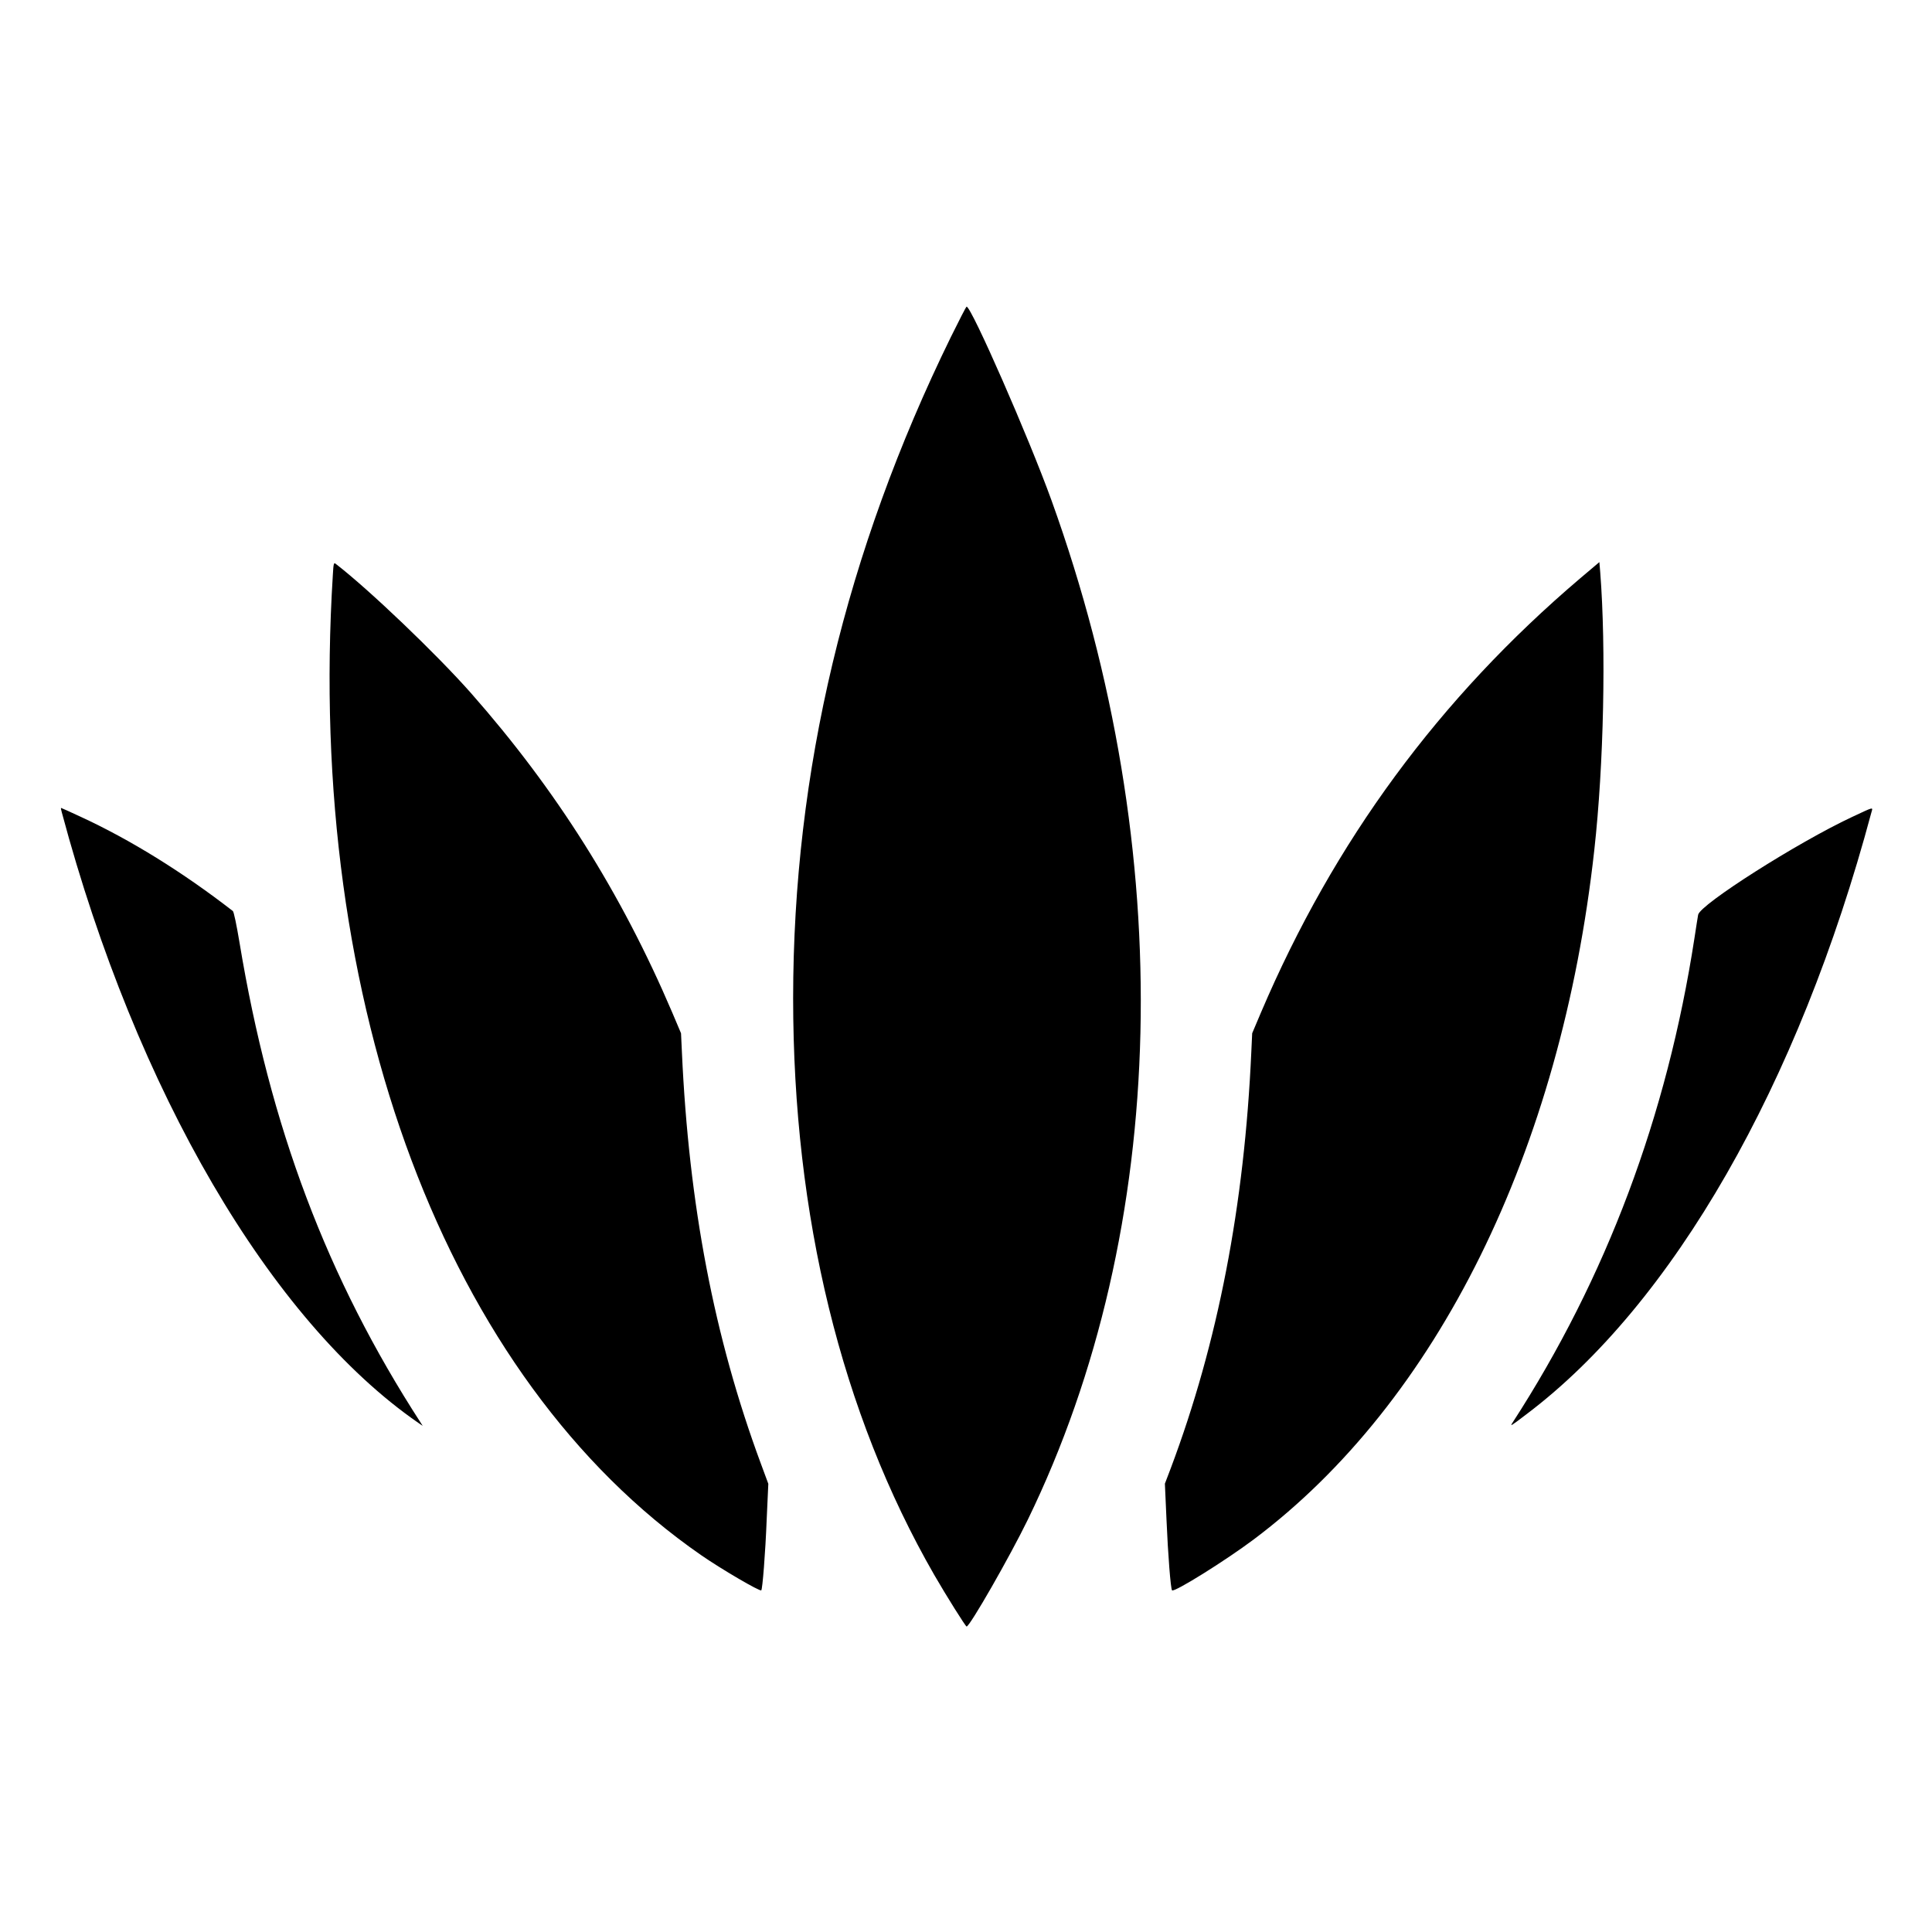
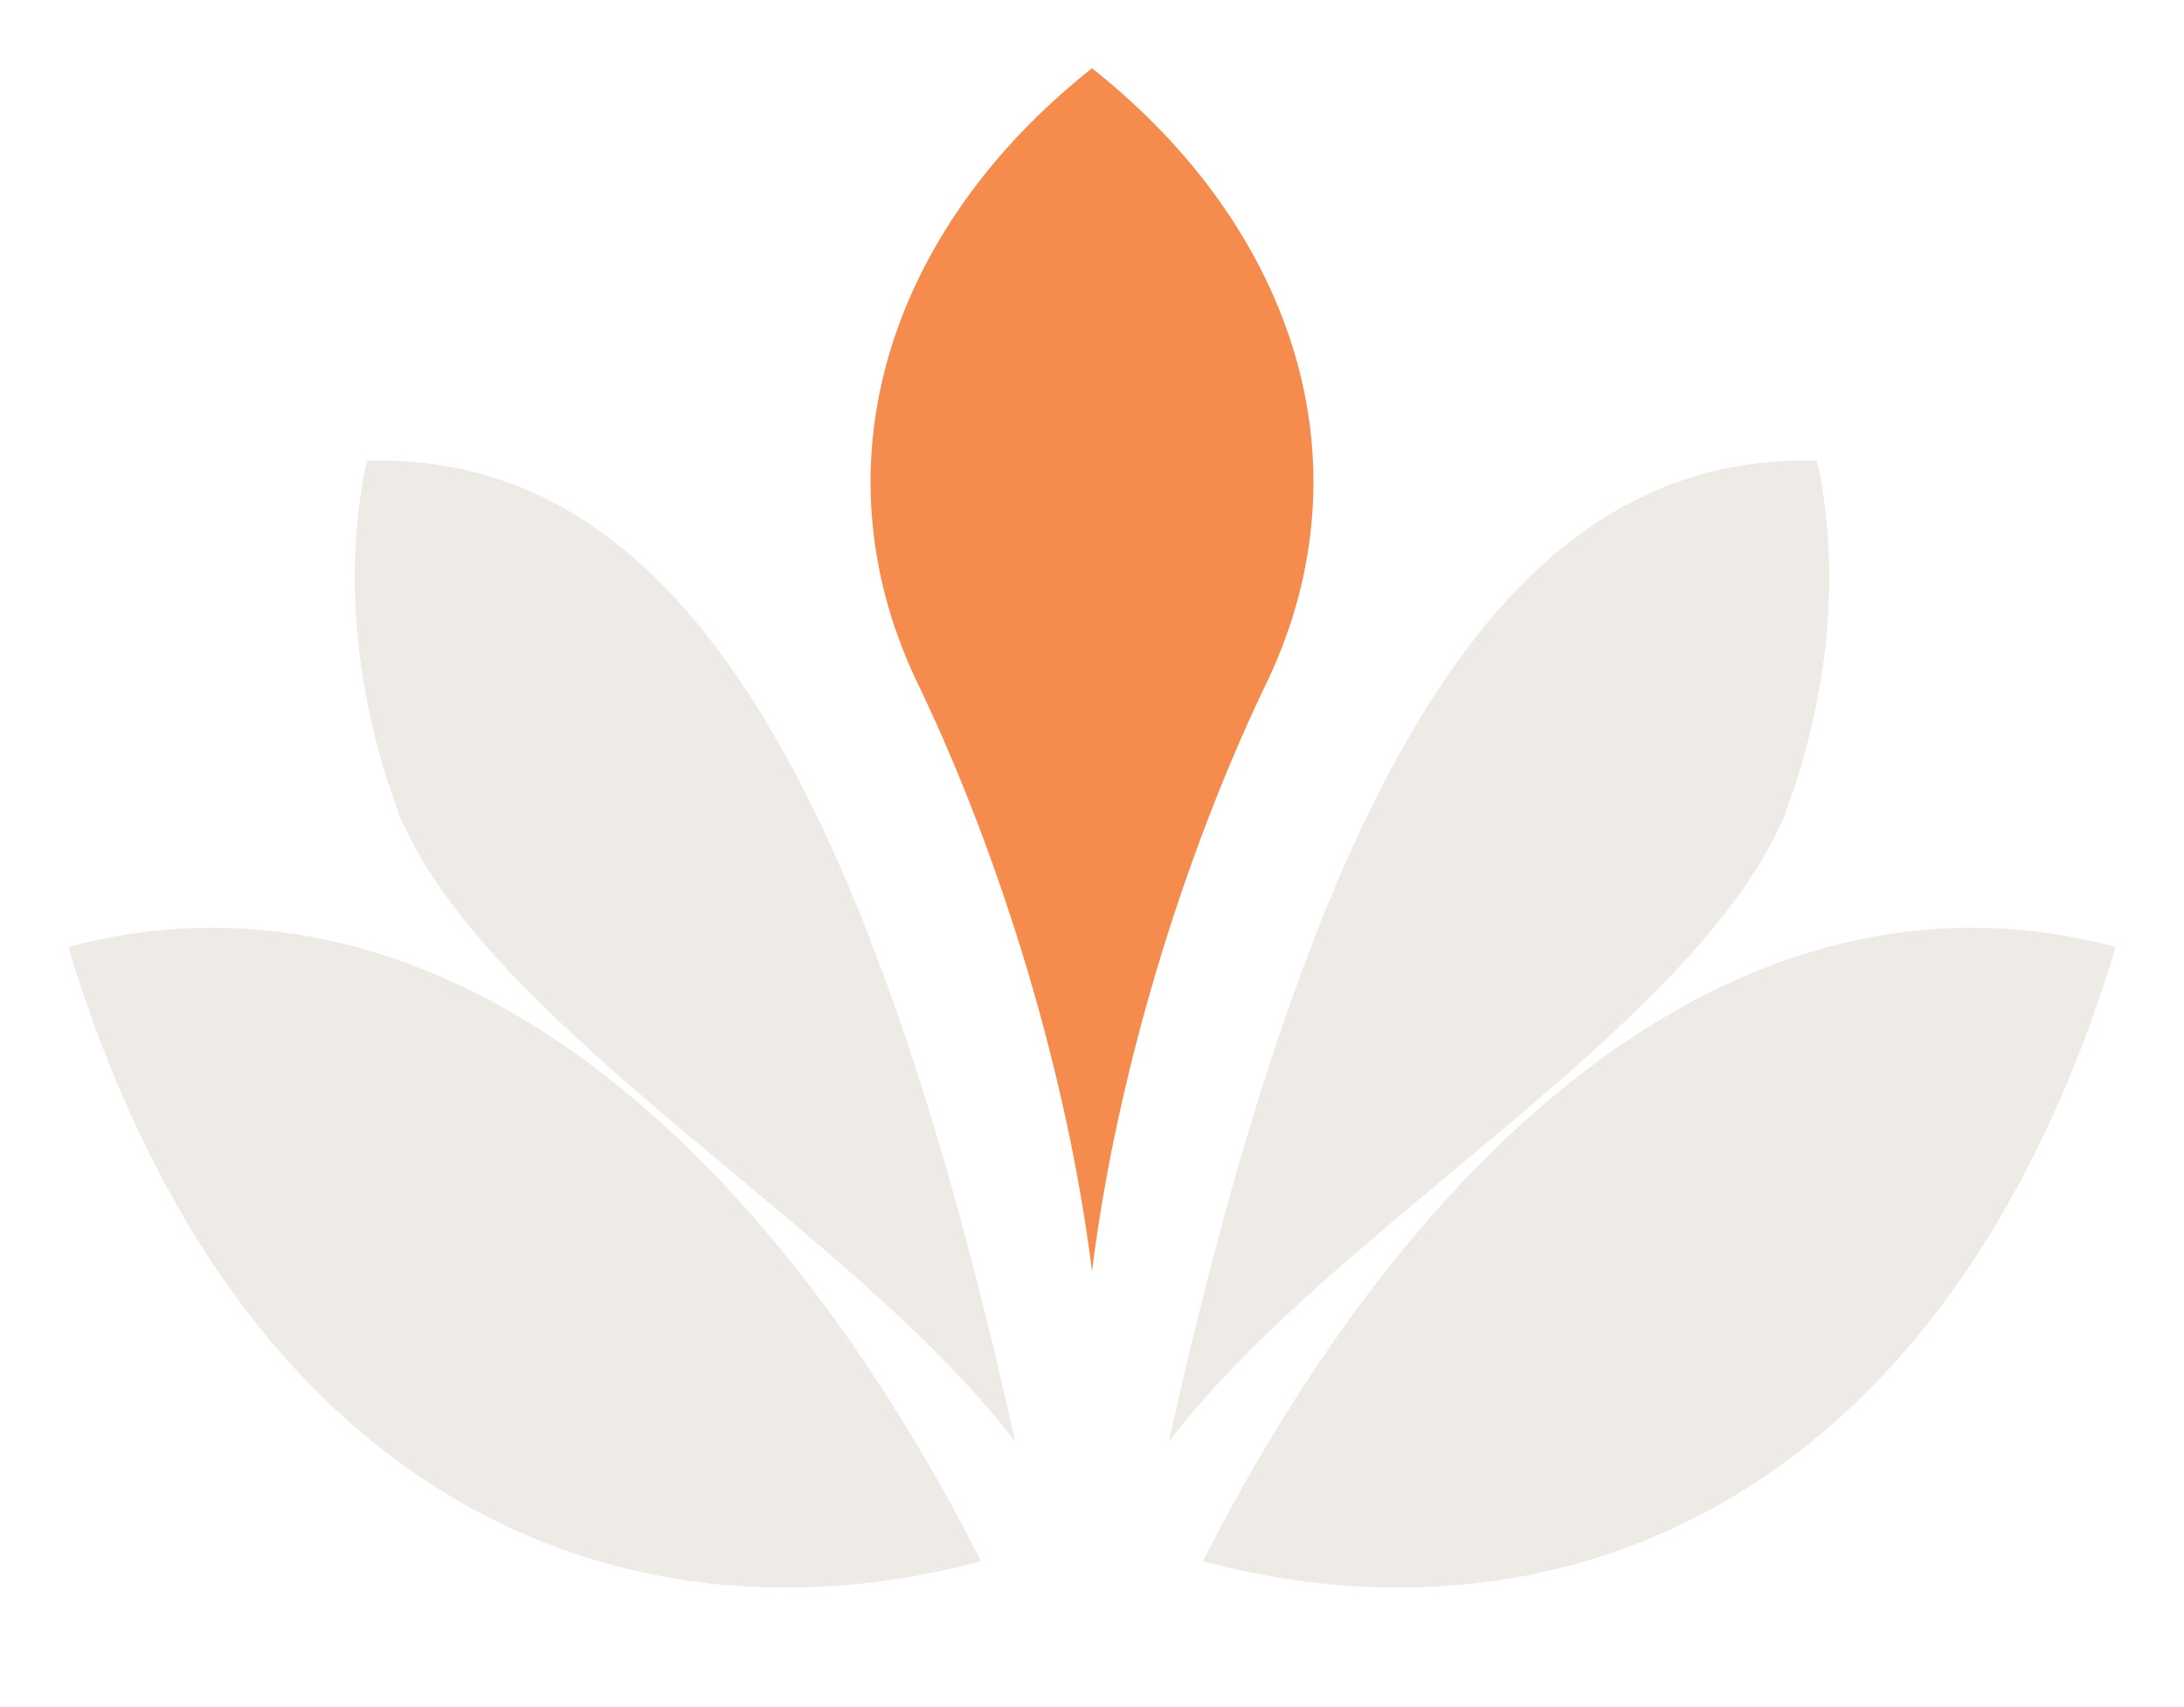
- <svg xmlns="http://www.w3.org/2000/svg" viewBox="0 0 160 160">
-   <g transform="translate(-5.84,-13.97) scale(1.0225)">
-     <g transform="translate(0,159) scale(0.01,-0.01)" fill="currentColor" stroke="none">
-       <path d="M8272 11803 c-851 -1738 -1276 -3520 -1277 -5353 0 -1765 390 -3363 1143 -4672 98 -170 254 -418 262 -418 26 0 351 568 495 864 1150 2362 1220 5407 193 8256 -183 507 -649 1570 -688 1570 -4 0 -61 -111 -128 -247z M3267 9878 c-218 -3481 921 -6513 2983 -7940 163 -113 476 -296 487 -285 10 11 33 299 44 578 l13 285 -61 165 c-378 1021 -583 2095 -639 3334 l-7 150 -72 170 c-413 967 -938 1801 -1629 2585 -279 316 -827 840 -1097 1048 -14 11 -17 1 -22 -90z M13370 9850 c-1142 -971 -1994 -2129 -2585 -3515 l-72 -170 -7 -150 c-56 -1247 -271 -2358 -652 -3372 l-48 -126 13 -291 c12 -286 34 -562 45 -573 18 -18 433 241 661 412 1486 1115 2490 3148 2759 5585 77 691 96 1631 48 2248 l-7 83 -155 -131z M1072 7953 c604 -2258 1691 -4117 2888 -4944 l35 -24 -16 25 c-759 1172 -1221 2397 -1468 3890 -24 144 -46 249 -54 255 -406 315 -832 579 -1236 765 -83 39 -153 70 -155 70 -3 0 0 -17 6 -37z M15570 7916 c-440 -206 -1228 -707 -1245 -791 -2 -11 -16 -96 -30 -190 -222 -1441 -714 -2752 -1474 -3925 -21 -32 -14 -28 113 69 1186 894 2204 2669 2794 4874 13 46 26 49 -158 -37z" />
-     </g>
-   </g>
+ <svg xmlns="http://www.w3.org/2000/svg" viewBox="0 0 256 200">
+   <path fill="#F58B4D" d="M128 8 C104 27 95 55 108 81 C117 100 125 125 128 149 C131 125 139 100 148 81 C161 55 152 27 128 8Z" />
+   <path fill="#EEEAE5" d="M43 54 C78 53 101 88 119 169 C100 144 58 121 47 96 C42 83 40 68 43 54Z" />
+   <path fill="#EEEAE5" d="M213 54 C178 53 155 88 137 169 C156 144 198 121 209 96 C214 83 216 68 213 54Z" />
+   <path fill="#EEEAE5" d="M8 111 C49 100 88 130 115 183 C74 194 28 177 8 111Z" />
+   <path fill="#EEEAE5" d="M248 111 C207 100 168 130 141 183 C182 194 228 177 248 111Z" />
</svg>
